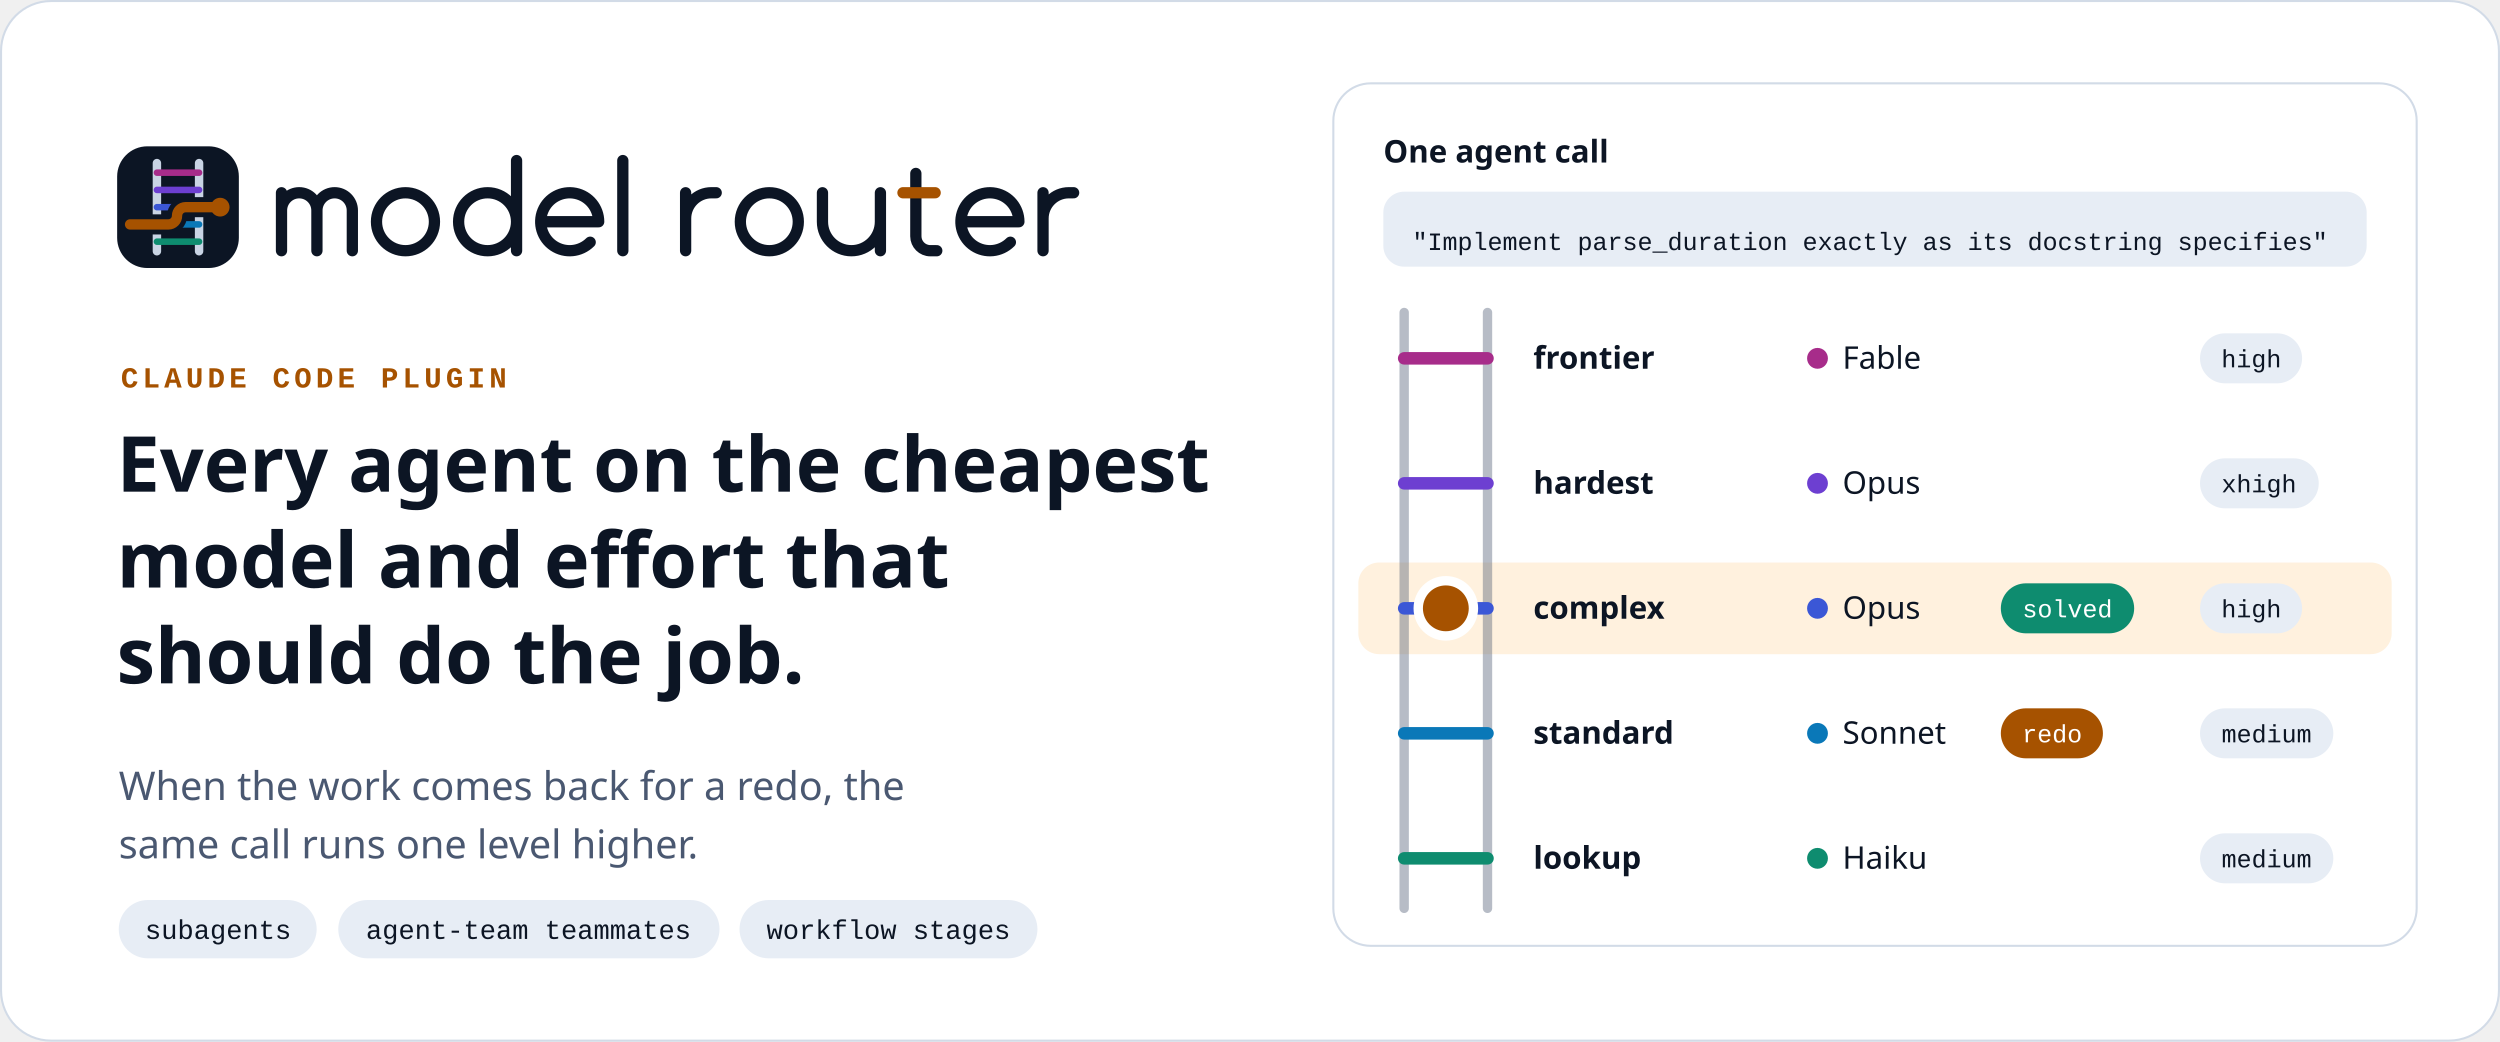
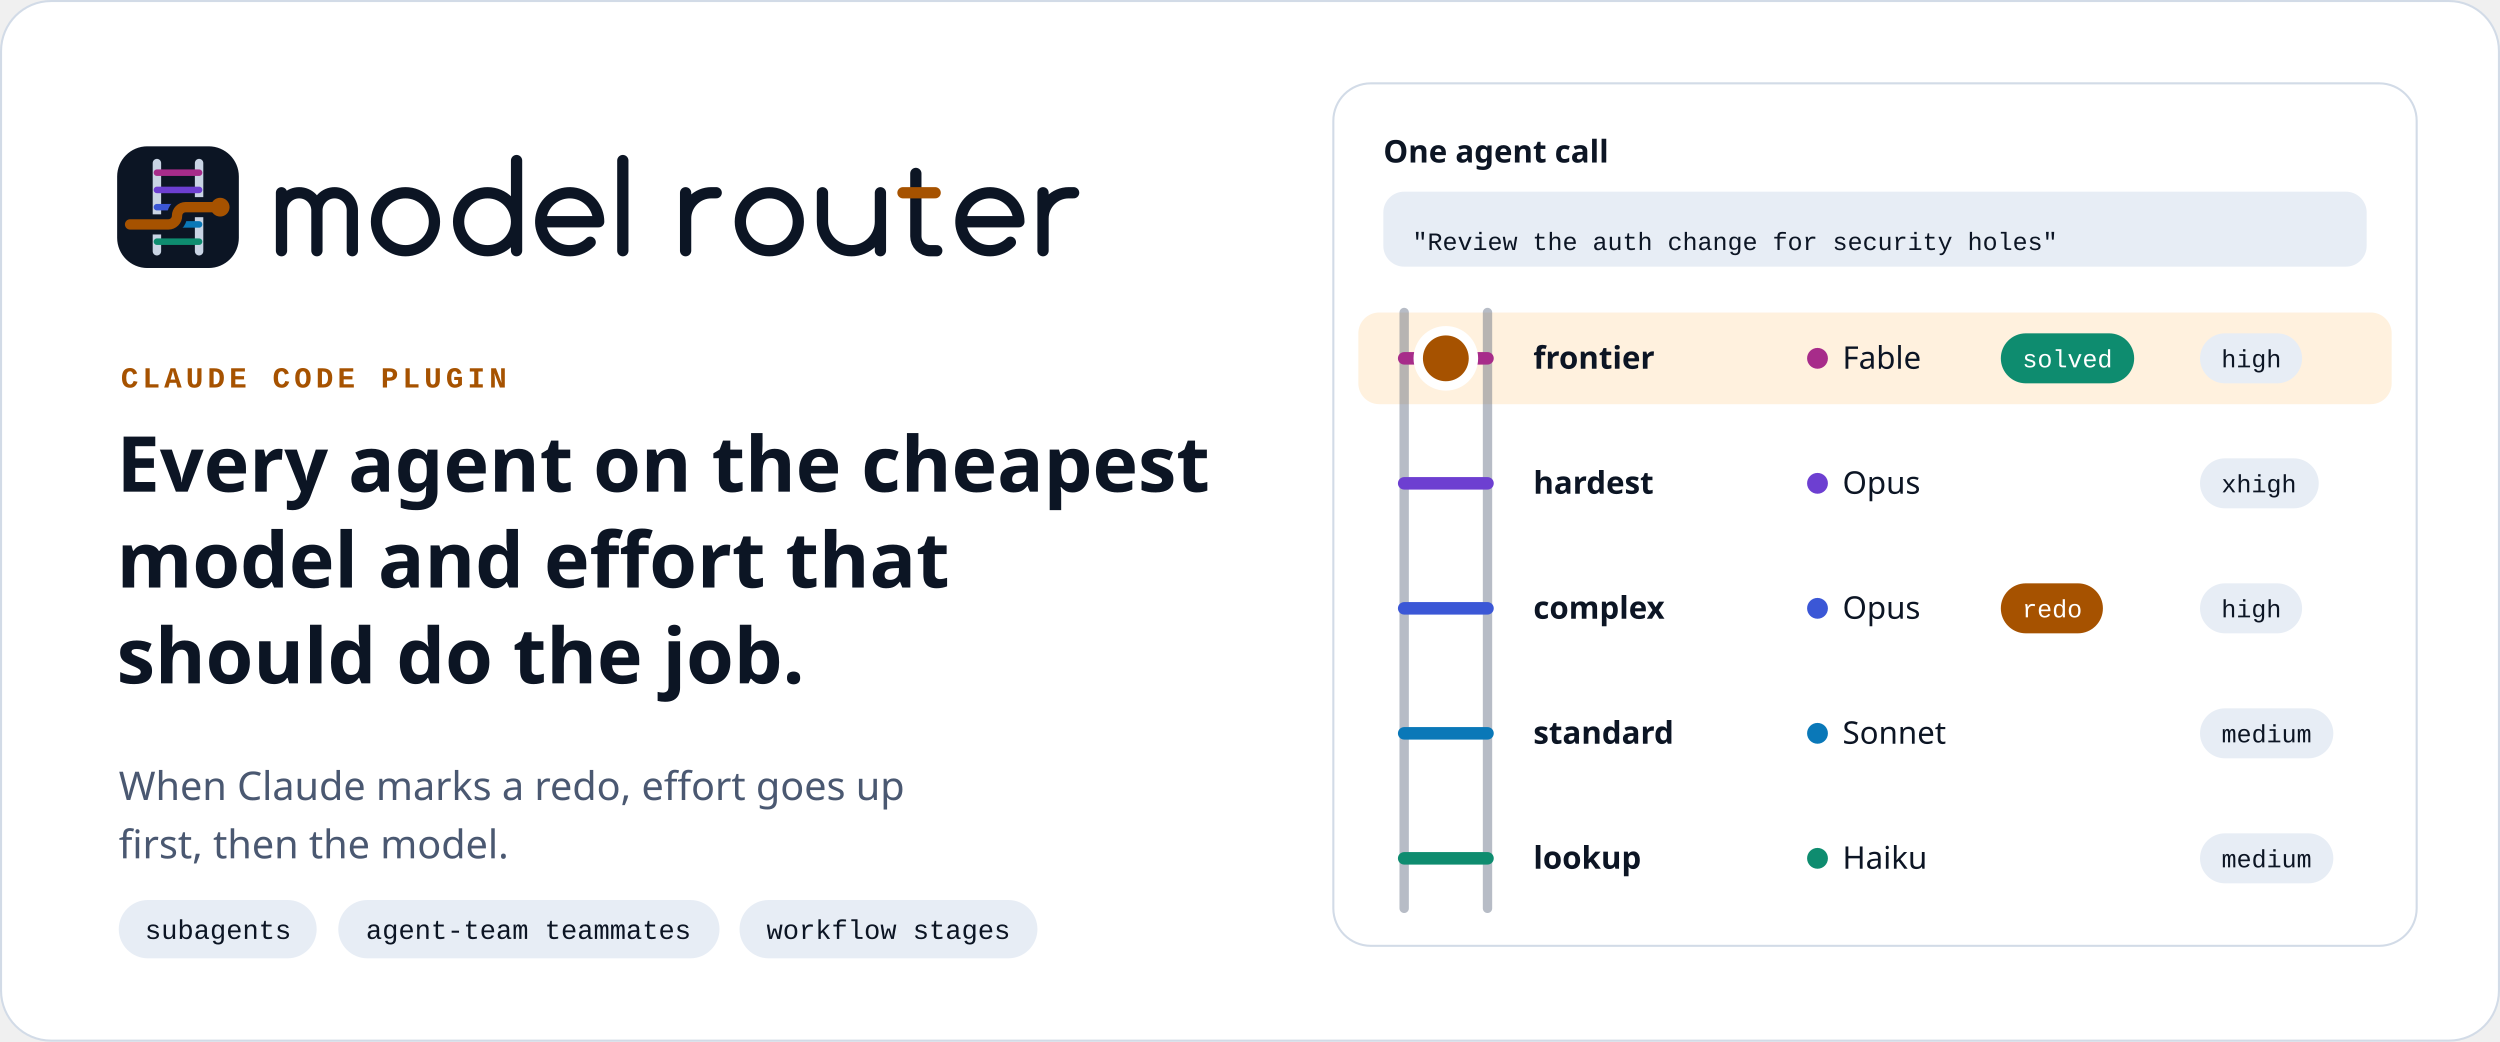
- <svg xmlns="http://www.w3.org/2000/svg" viewBox="0 0 1200 500" width="1200" height="500" role="img" aria-label="Model Router, a Claude Code plugin. An agent call to implement a function runs on Sonnet at medium effort, the standard level. Its result comes back for a redo, so the same call climbs one level to complex, Opus at high effort, and is solved. The ladder runs lookup on Haiku at medium, standard on Sonnet at medium, complex on Opus at high, hardest on Opus at xhigh and frontier on Fable at high.">
-   <style>text{font-family:-apple-system, BlinkMacSystemFont, "Segoe UI", "Noto Sans", Helvetica, Arial, sans-serif}.mono{font-family:ui-monospace, SFMono-Regular, "SF Mono", Menlo, Consolas, "Liberation Mono", monospace}.b{font-weight:600}.rail{stroke:#C9D4E4}.tilehalo{stroke:#0C1524}.bg{fill:#F4F7FB}.card{fill:#FFFFFF;stroke:#D2DBE7}.ink{fill:#0C1524}.mut{fill:#4A5871}.faint{fill:#E7EDF5}.ln{stroke:#D2DBE7}.lnm{stroke:#4A5871}.inks{stroke:#0C1524}.rt{fill:#A65200}.rts{stroke:#A65200}.rtsoft{fill:#FFF1DE}.halo{stroke:#FFFFFF}.haloc{stroke:#F4F7FB}.tile{fill:#0C1524;stroke:#0C1524}.stop0{stop-color:#FFFFFF}.stop1{stop-color:#F4F7FB}.tag{fill:#FFFFFF}.r1{fill:#0E8C6F}.r1s{stroke:#0E8C6F}.r2{fill:#0A78B8}.r2s{stroke:#0A78B8}.r3{fill:#3B57D6}.r3s{stroke:#3B57D6}.r4{fill:#6D3FD1}.r4s{stroke:#6D3FD1}.r5{fill:#A72C8A}.r5s{stroke:#A72C8A}@media (prefers-color-scheme: dark){.bg{fill:#0A101B}.card{fill:#0F1828;stroke:#26344B}.ink{fill:#E7EDF6}.mut{fill:#9BA9BD}.faint{fill:#1A263A}.ln{stroke:#26344B}.lnm{stroke:#9BA9BD}.inks{stroke:#E7EDF6}.rt{fill:#FFB23E}.rts{stroke:#FFB23E}.rtsoft{fill:#33260F}.halo{stroke:#0F1828}.haloc{stroke:#0A101B}.tile{fill:#13203A;stroke:#2C3E60}.stop0{stop-color:#0F1828}.stop1{stop-color:#0A101B}.tag{fill:#0C1524}.r1{fill:#38D3A8}.r1s{stroke:#38D3A8}.r2{fill:#45B4F2}.r2s{stroke:#45B4F2}.r3{fill:#8196FF}.r3s{stroke:#8196FF}.r4{fill:#AA8BFF}.r4s{stroke:#AA8BFF}.r5{fill:#F27BCD}.r5s{stroke:#F27BCD}}.htoken{animation:ht 10s ease-in-out infinite}@keyframes ht{0%{transform:translate(0px,-182px);opacity:0}6%{transform:translate(0px,-182px);opacity:1}18%{transform:translate(0px,60px)}44%{transform:translate(0px,60px)}54%{transform:translate(0px,0px)}92%{transform:translate(0px,0px);opacity:1}100%{transform:translate(0px,0px);opacity:0}}.hband{animation:hb 10s ease-in-out infinite}@keyframes hb{0%{transform:translate(0px,60px);opacity:0}14%{transform:translate(0px,60px);opacity:0}20%{transform:translate(0px,60px);opacity:1}44%{transform:translate(0px,60px)}54%{transform:translate(0px,0px)}92%{transform:translate(0px,0px);opacity:1}100%{transform:translate(0px,0px);opacity:0}}.hbrief{animation:hf 10s ease-in-out infinite}@keyframes hf{0%{opacity:0}5%{opacity:1}92%{opacity:1}100%{opacity:0}}.hredo{animation:hr 10s ease-in-out infinite}@keyframes hr{0%{opacity:0}30%{opacity:0}34%{opacity:1}92%{opacity:1}100%{opacity:0}}.hsolved{animation:hs 10s ease-in-out infinite}@keyframes hs{0%{opacity:0}58%{opacity:0}62%{opacity:1}92%{opacity:1}100%{opacity:0}}@media (prefers-reduced-motion: reduce){*{animation:none!important}}</style>
+ <svg xmlns="http://www.w3.org/2000/svg" viewBox="0 0 1200 500" width="1200" height="500" role="img" aria-label="Model Router, a Claude Code plugin. An agent call to review an auth change runs on Opus at high effort, the complex level. Its result falls short, so Claude marks a redo and names no model on it. A redo raises effort before it changes model, and this run was already at high, so it moves to the next stronger model, frontier on Fable at high, and is solved. The ladder runs lookup on Haiku at medium, standard on Sonnet at medium, complex on Opus at high, hardest on Opus at xhigh and frontier on Fable at high.">
+   <style>text{font-family:-apple-system, BlinkMacSystemFont, "Segoe UI", "Noto Sans", Helvetica, Arial, sans-serif}.mono{font-family:ui-monospace, SFMono-Regular, "SF Mono", Menlo, Consolas, "Liberation Mono", monospace}.b{font-weight:600}.rail{stroke:#C9D4E4}.tilehalo{stroke:#0C1524}.bg{fill:#F4F7FB}.card{fill:#FFFFFF;stroke:#D2DBE7}.ink{fill:#0C1524}.mut{fill:#4A5871}.faint{fill:#E7EDF5}.ln{stroke:#D2DBE7}.lnm{stroke:#4A5871}.inks{stroke:#0C1524}.rt{fill:#A65200}.rts{stroke:#A65200}.rtsoft{fill:#FFF1DE}.halo{stroke:#FFFFFF}.haloc{stroke:#F4F7FB}.tile{fill:#0C1524;stroke:#0C1524}.stop0{stop-color:#FFFFFF}.stop1{stop-color:#F4F7FB}.tag{fill:#FFFFFF}.r1{fill:#0E8C6F}.r1s{stroke:#0E8C6F}.r2{fill:#0A78B8}.r2s{stroke:#0A78B8}.r3{fill:#3B57D6}.r3s{stroke:#3B57D6}.r4{fill:#6D3FD1}.r4s{stroke:#6D3FD1}.r5{fill:#A72C8A}.r5s{stroke:#A72C8A}@media (prefers-color-scheme: dark){.bg{fill:#0A101B}.card{fill:#0F1828;stroke:#26344B}.ink{fill:#E7EDF6}.mut{fill:#9BA9BD}.faint{fill:#1A263A}.ln{stroke:#26344B}.lnm{stroke:#9BA9BD}.inks{stroke:#E7EDF6}.rt{fill:#FFB23E}.rts{stroke:#FFB23E}.rtsoft{fill:#33260F}.halo{stroke:#0F1828}.haloc{stroke:#0A101B}.tile{fill:#13203A;stroke:#2C3E60}.stop0{stop-color:#0F1828}.stop1{stop-color:#0A101B}.tag{fill:#0C1524}.r1{fill:#38D3A8}.r1s{stroke:#38D3A8}.r2{fill:#45B4F2}.r2s{stroke:#45B4F2}.r3{fill:#8196FF}.r3s{stroke:#8196FF}.r4{fill:#AA8BFF}.r4s{stroke:#AA8BFF}.r5{fill:#F27BCD}.r5s{stroke:#F27BCD}}.htoken{animation:ht 10s ease-in-out infinite}@keyframes ht{0%{transform:translate(0px,-62px);opacity:0}6%{transform:translate(0px,-62px);opacity:1}18%{transform:translate(0px,120px)}44%{transform:translate(0px,120px)}54%{transform:translate(0px,0px)}92%{transform:translate(0px,0px);opacity:1}100%{transform:translate(0px,0px);opacity:0}}.hband{animation:hb 10s ease-in-out infinite}@keyframes hb{0%{transform:translate(0px,120px);opacity:0}14%{transform:translate(0px,120px);opacity:0}20%{transform:translate(0px,120px);opacity:1}44%{transform:translate(0px,120px)}54%{transform:translate(0px,0px)}92%{transform:translate(0px,0px);opacity:1}100%{transform:translate(0px,0px);opacity:0}}.hbrief{animation:hf 10s ease-in-out infinite}@keyframes hf{0%{opacity:0}5%{opacity:1}92%{opacity:1}100%{opacity:0}}.hredo{animation:hr 10s ease-in-out infinite}@keyframes hr{0%{opacity:0}30%{opacity:0}34%{opacity:1}92%{opacity:1}100%{opacity:0}}.hsolved{animation:hs 10s ease-in-out infinite}@keyframes hs{0%{opacity:0}58%{opacity:0}62%{opacity:1}92%{opacity:1}100%{opacity:0}}@media (prefers-reduced-motion: reduce){*{animation:none!important}}</style>
  <rect x="0.5" y="0.5" width="1199" height="499" rx="24" class="card" />
  <g transform="translate(56 70) scale(0.92)">
    <g transform="translate(0 0) scale(1)">
      <rect x="1" y="1" width="62" height="62" rx="15" class="tile" stroke-width="1.5" />
      <path d="M21 9V55M43 9V55" class="rail" stroke-width="4.4" stroke-linecap="round" fill="none" />
      <path d="M21 14H43" class="r5s" stroke-width="3.4" stroke-linecap="round" />
      <path d="M21 23H43" class="r4s" stroke-width="3.4" stroke-linecap="round" />
      <path d="M21 32H43" class="r3s" stroke-width="3.4" stroke-linecap="round" />
      <path d="M21 41H43" class="r2s" stroke-width="3.4" stroke-linecap="round" />
      <path d="M21 50H43" class="r1s" stroke-width="3.4" stroke-linecap="round" />
      <path d="M7 41H27A4.5 4.5 0 0 0 31.5 36.5A4.5 4.5 0 0 1 36 32H51" class="tilehalo" stroke-width="10.5" fill="none" stroke-linecap="round" />
      <path d="M7 41H27A4.5 4.5 0 0 0 31.5 36.5A4.5 4.5 0 0 1 36 32H51" class="rts" stroke-width="5.4" fill="none" stroke-linecap="round" stroke-linejoin="round" />
      <circle cx="54" cy="32" r="4.9" class="rt" />
    </g>
    <g transform="translate(86 6) scale(0.84)">
      <path d="M0 22V58M0 33A11 11 0 0 1 22 33V58M22 33A11 11 0 0 1 44 33V58M59 40A18 18 0 1 0 95 40A18 18 0 1 0 59 40M110 40A18 18 0 1 0 146 40A18 18 0 1 0 110 40M146 2V58M161 40H197A18 18 0 1 0 191.73 52.73M212 2V58M251 22V58M251 38A16 16 0 0 1 267 22H270M285 40A18 18 0 1 0 321 40A18 18 0 1 0 285 40M336 22V40A18 18 0 0 0 372 40M372 22V58M394 10V49A9 9 0 0 0 403 58H407M422 40H458A18 18 0 1 0 452.73 52.73M473 22V58M473 38A16 16 0 0 1 489 22H492" class="inks" fill="none" stroke-width="7" stroke-linecap="round" stroke-linejoin="round" />
      <path d="M386 22H406" class="rts" fill="none" stroke-width="7" stroke-linecap="round" stroke-linejoin="round" />
    </g>
  </g>
  <text x="58" y="186" class="mono rt b" font-size="14" letter-spacing="2">CLAUDE CODE PLUGIN</text>
  <text x="56" y="236" class="ink b" font-size="37">Every agent on the cheapest</text>
  <text x="56" y="282" class="ink b" font-size="37">model and effort that</text>
  <text x="56" y="328" class="ink b" font-size="37">should do the job.</text>
-   <text x="57" y="384" class="mut" font-size="19">When the work comes back for a redo, the</text>
-   <text x="57" y="412" class="mut" font-size="19">same call runs one level higher.</text>
+   <text x="57" y="384" class="mut" font-size="19">When Claude marks a redo, effort goes up</text>
+   <text x="57" y="412" class="mut" font-size="19">first, then the model.</text>
  <rect x="57" y="432" width="95" height="28" rx="14" class="faint" />
  <text x="104.685" y="450.68" class="mono ink" font-size="13" text-anchor="middle">subagents</text>
  <rect x="162.37" y="432" width="183" height="28" rx="14" class="faint" />
  <text x="253.67" y="450.68" class="mono ink" font-size="13" text-anchor="middle">agent-team teammates</text>
  <rect x="354.97" y="432" width="143" height="28" rx="14" class="faint" />
  <text x="426.445" y="450.68" class="mono ink" font-size="13" text-anchor="middle">workflow stages</text>
  <rect x="640" y="40" width="520" height="414" rx="18" class="card" stroke-width="1" />
  <text x="664" y="78" class="ink b" font-size="15">One agent call</text>
  <g class="hbrief">
    <rect x="664" y="92" width="472" height="36" rx="10" class="faint" stroke-width="0" />
-     <text x="678" y="120" class="mono ink" font-size="12">"Implement parse_duration exactly as its docstring specifies"</text>
+     <text x="678" y="120" class="mono ink" font-size="12">"Review the auth change for security holes"</text>
  </g>
-   <rect x="652" y="270" width="496" height="44" rx="10" class="rtsoft hband" />
+   <rect x="652" y="150" width="496" height="44" rx="10" class="rtsoft hband" />
  <path d="M674 150V436M714 150V436" class="lnm" stroke-width="4.5" stroke-linecap="round" opacity="0.4" />
  <path d="M674 412H714" class="r1s" stroke-width="6" stroke-linecap="round" />
  <text x="736" y="417" class="ink b" font-size="15">lookup</text>
  <circle cx="872.4" cy="412" r="5" class="r1" />
  <text x="884.4" y="417" class="ink" font-size="15">Haiku</text>
  <rect x="1056" y="400" width="64" height="24" rx="12" class="faint" />
  <text x="1087.96" y="416.32" class="mono ink" font-size="12" text-anchor="middle">medium</text>
  <path d="M674 352H714" class="r2s" stroke-width="6" stroke-linecap="round" />
  <text x="736" y="357" class="ink b" font-size="15">standard</text>
  <circle cx="872.4" cy="352" r="5" class="r2" />
  <text x="884.4" y="357" class="ink" font-size="15">Sonnet</text>
  <rect x="1056" y="340" width="64" height="24" rx="12" class="faint" />
  <text x="1087.96" y="356.32" class="mono ink" font-size="12" text-anchor="middle">medium</text>
  <path d="M674 292H714" class="r3s" stroke-width="6" stroke-linecap="round" />
  <text x="736" y="297" class="ink b" font-size="15">complex</text>
  <circle cx="872.4" cy="292" r="5" class="r3" />
  <text x="884.4" y="297" class="ink" font-size="15">Opus</text>
  <rect x="1056" y="280" width="49" height="24" rx="12" class="faint" />
  <text x="1080.64" y="296.32" class="mono ink" font-size="12" text-anchor="middle">high</text>
  <path d="M674 232H714" class="r4s" stroke-width="6" stroke-linecap="round" />
  <text x="736" y="237" class="ink b" font-size="15">hardest</text>
  <circle cx="872.4" cy="232" r="5" class="r4" />
  <text x="884.4" y="237" class="ink" font-size="15">Opus</text>
  <rect x="1056" y="220" width="57" height="24" rx="12" class="faint" />
  <text x="1084.3" y="236.32" class="mono ink" font-size="12" text-anchor="middle">xhigh</text>
  <path d="M674 172H714" class="r5s" stroke-width="6" stroke-linecap="round" />
  <text x="736" y="177" class="ink b" font-size="15">frontier</text>
  <circle cx="872.4" cy="172" r="5" class="r5" />
  <text x="884.4" y="177" class="ink" font-size="15">Fable</text>
  <rect x="1056" y="160" width="49" height="24" rx="12" class="faint" />
  <text x="1080.64" y="176.32" class="mono ink" font-size="12" text-anchor="middle">high</text>
  <g class="hredo">
-     <rect x="960.4" y="340" width="49" height="24" rx="12" class="rt" />
-     <text x="985.04" y="356.32" class="mono tag" font-size="12" text-anchor="middle">redo</text>
+     <rect x="960.4" y="280" width="49" height="24" rx="12" class="rt" />
+     <text x="985.04" y="296.32" class="mono tag" font-size="12" text-anchor="middle">redo</text>
  </g>
  <g class="hsolved">
-     <rect x="960.4" y="280" width="64" height="24" rx="12" class="r1" />
-     <text x="992.36" y="296.32" class="mono tag" font-size="12" text-anchor="middle">solved</text>
+     <rect x="960.4" y="160" width="64" height="24" rx="12" class="r1" />
+     <text x="992.36" y="176.32" class="mono tag" font-size="12" text-anchor="middle">solved</text>
  </g>
  <g class="htoken">
-     <circle cx="694" cy="292" r="13" class="halo" fill="none" stroke-width="5" />
-     <circle cx="694" cy="292" r="11" class="rt" />
+     <circle cx="694" cy="172" r="13" class="halo" fill="none" stroke-width="5" />
+     <circle cx="694" cy="172" r="11" class="rt" />
  </g>
</svg>
